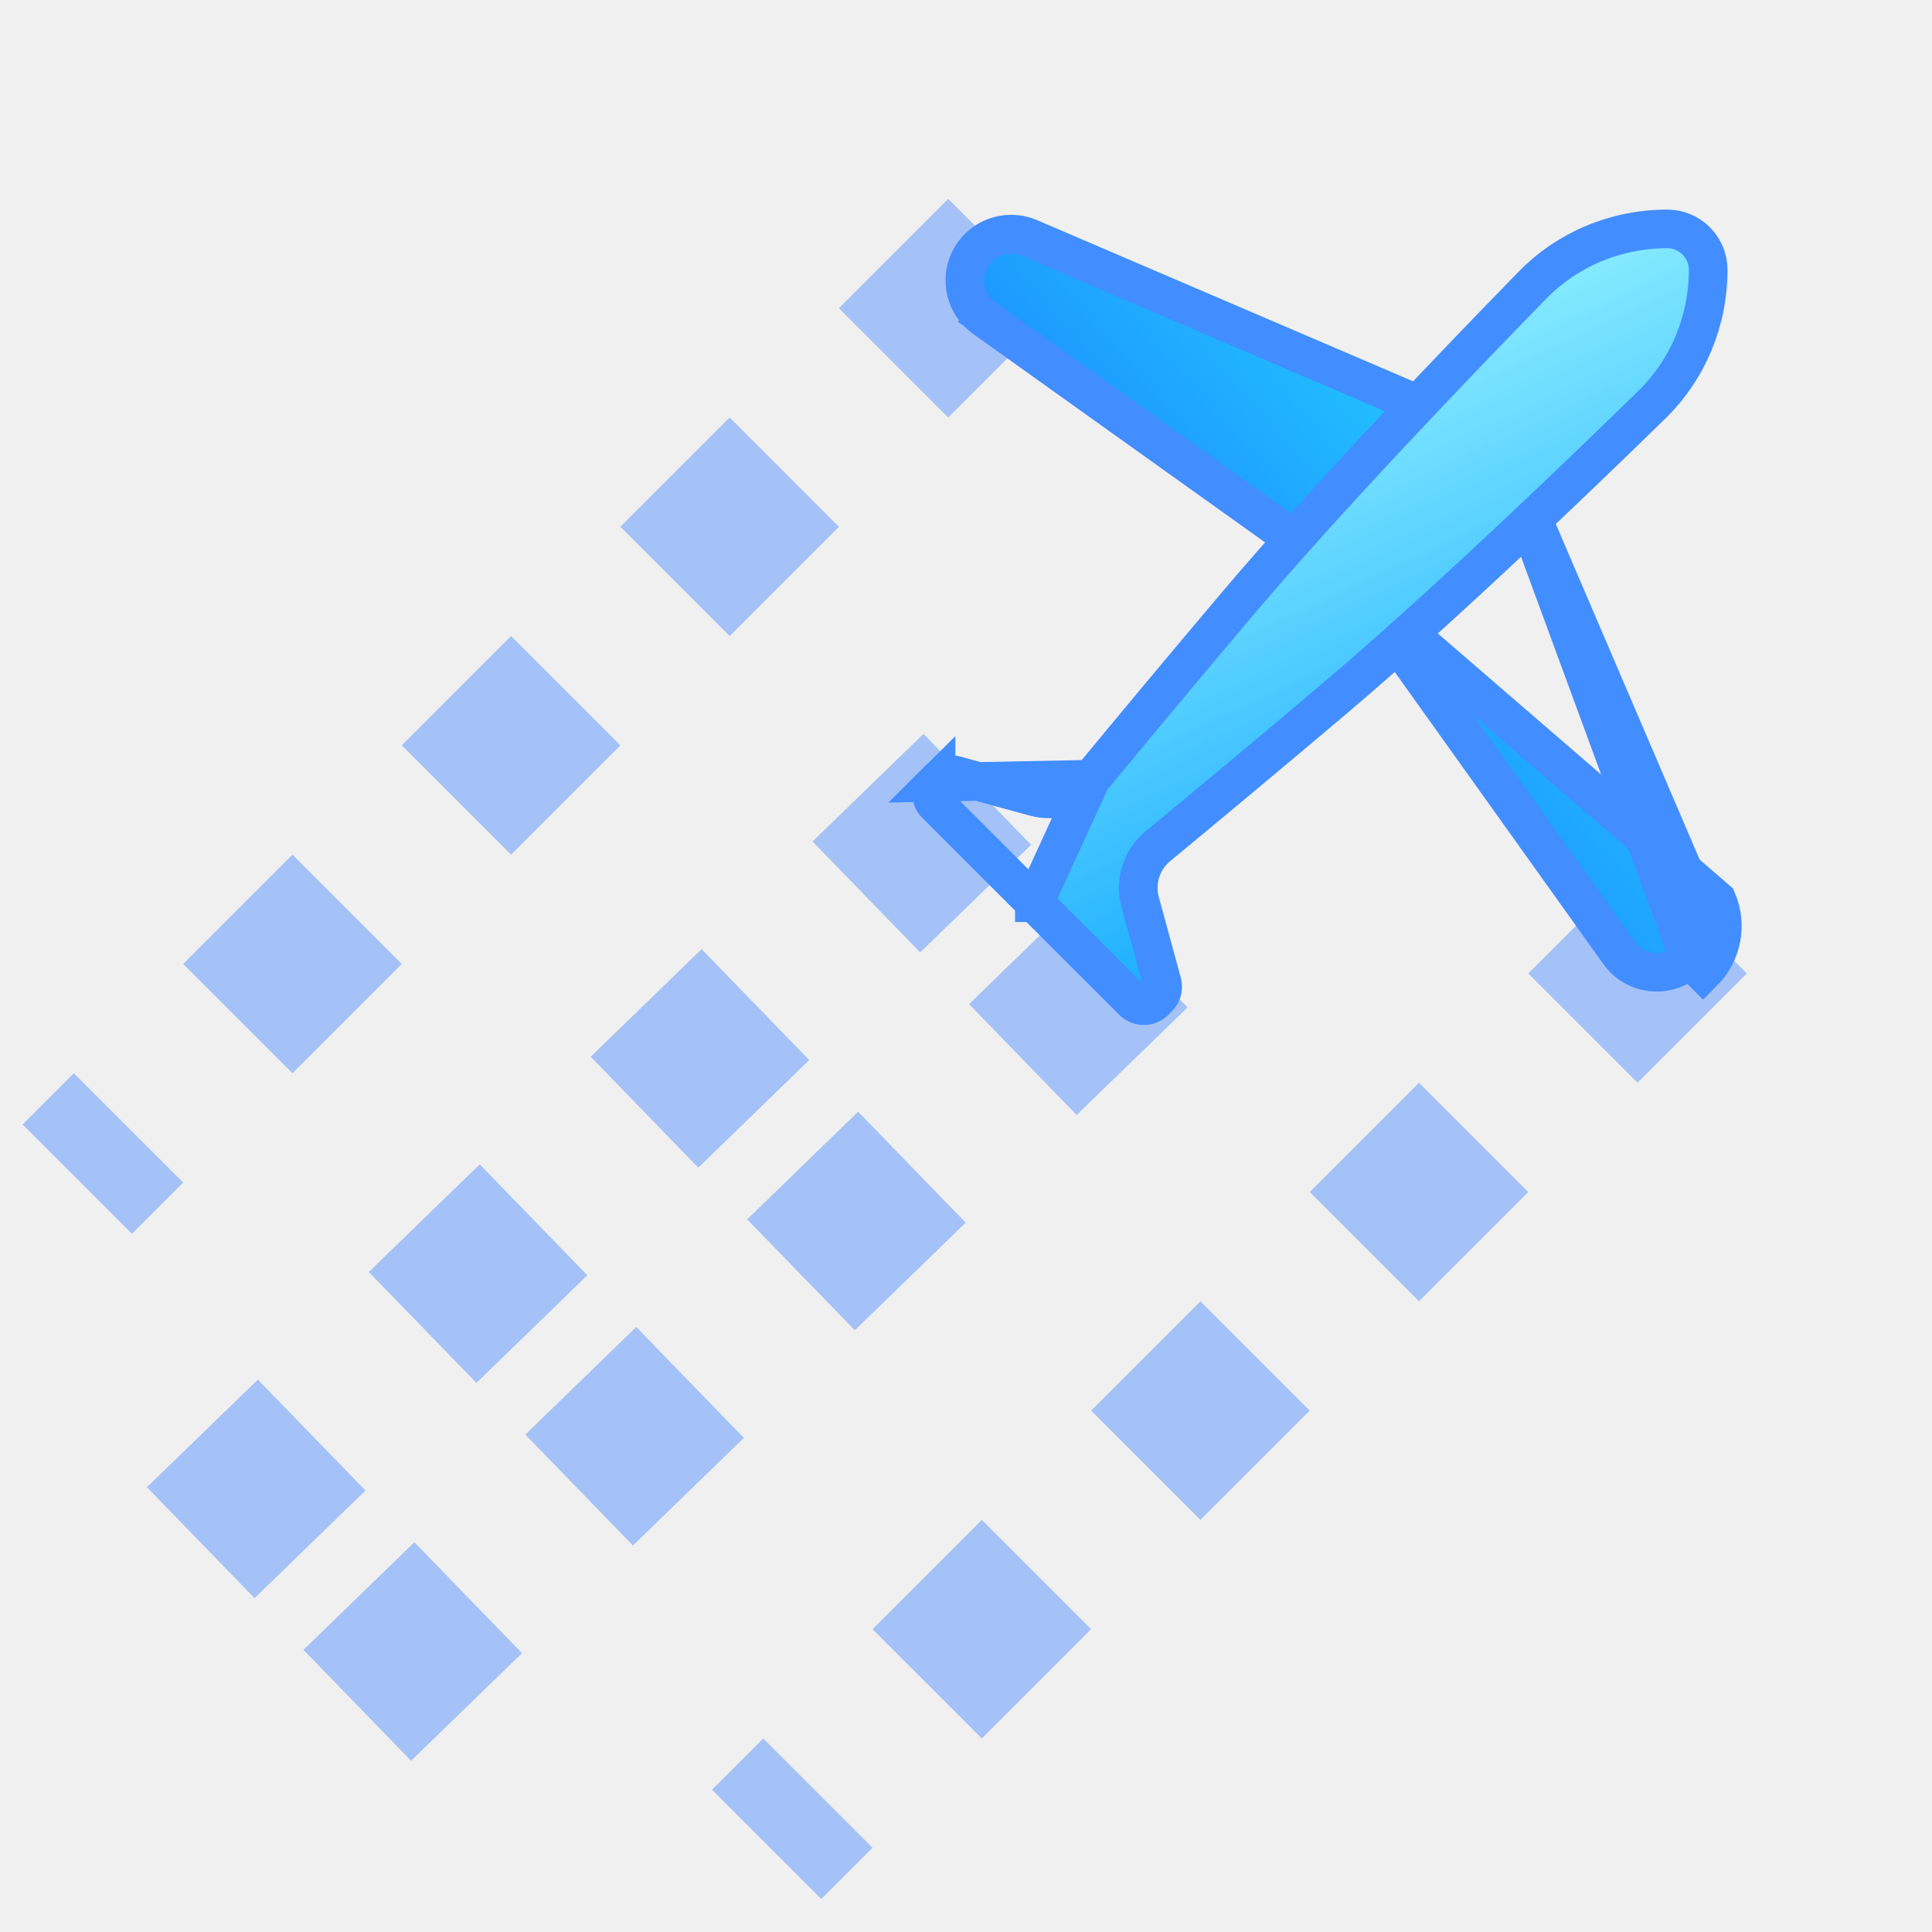
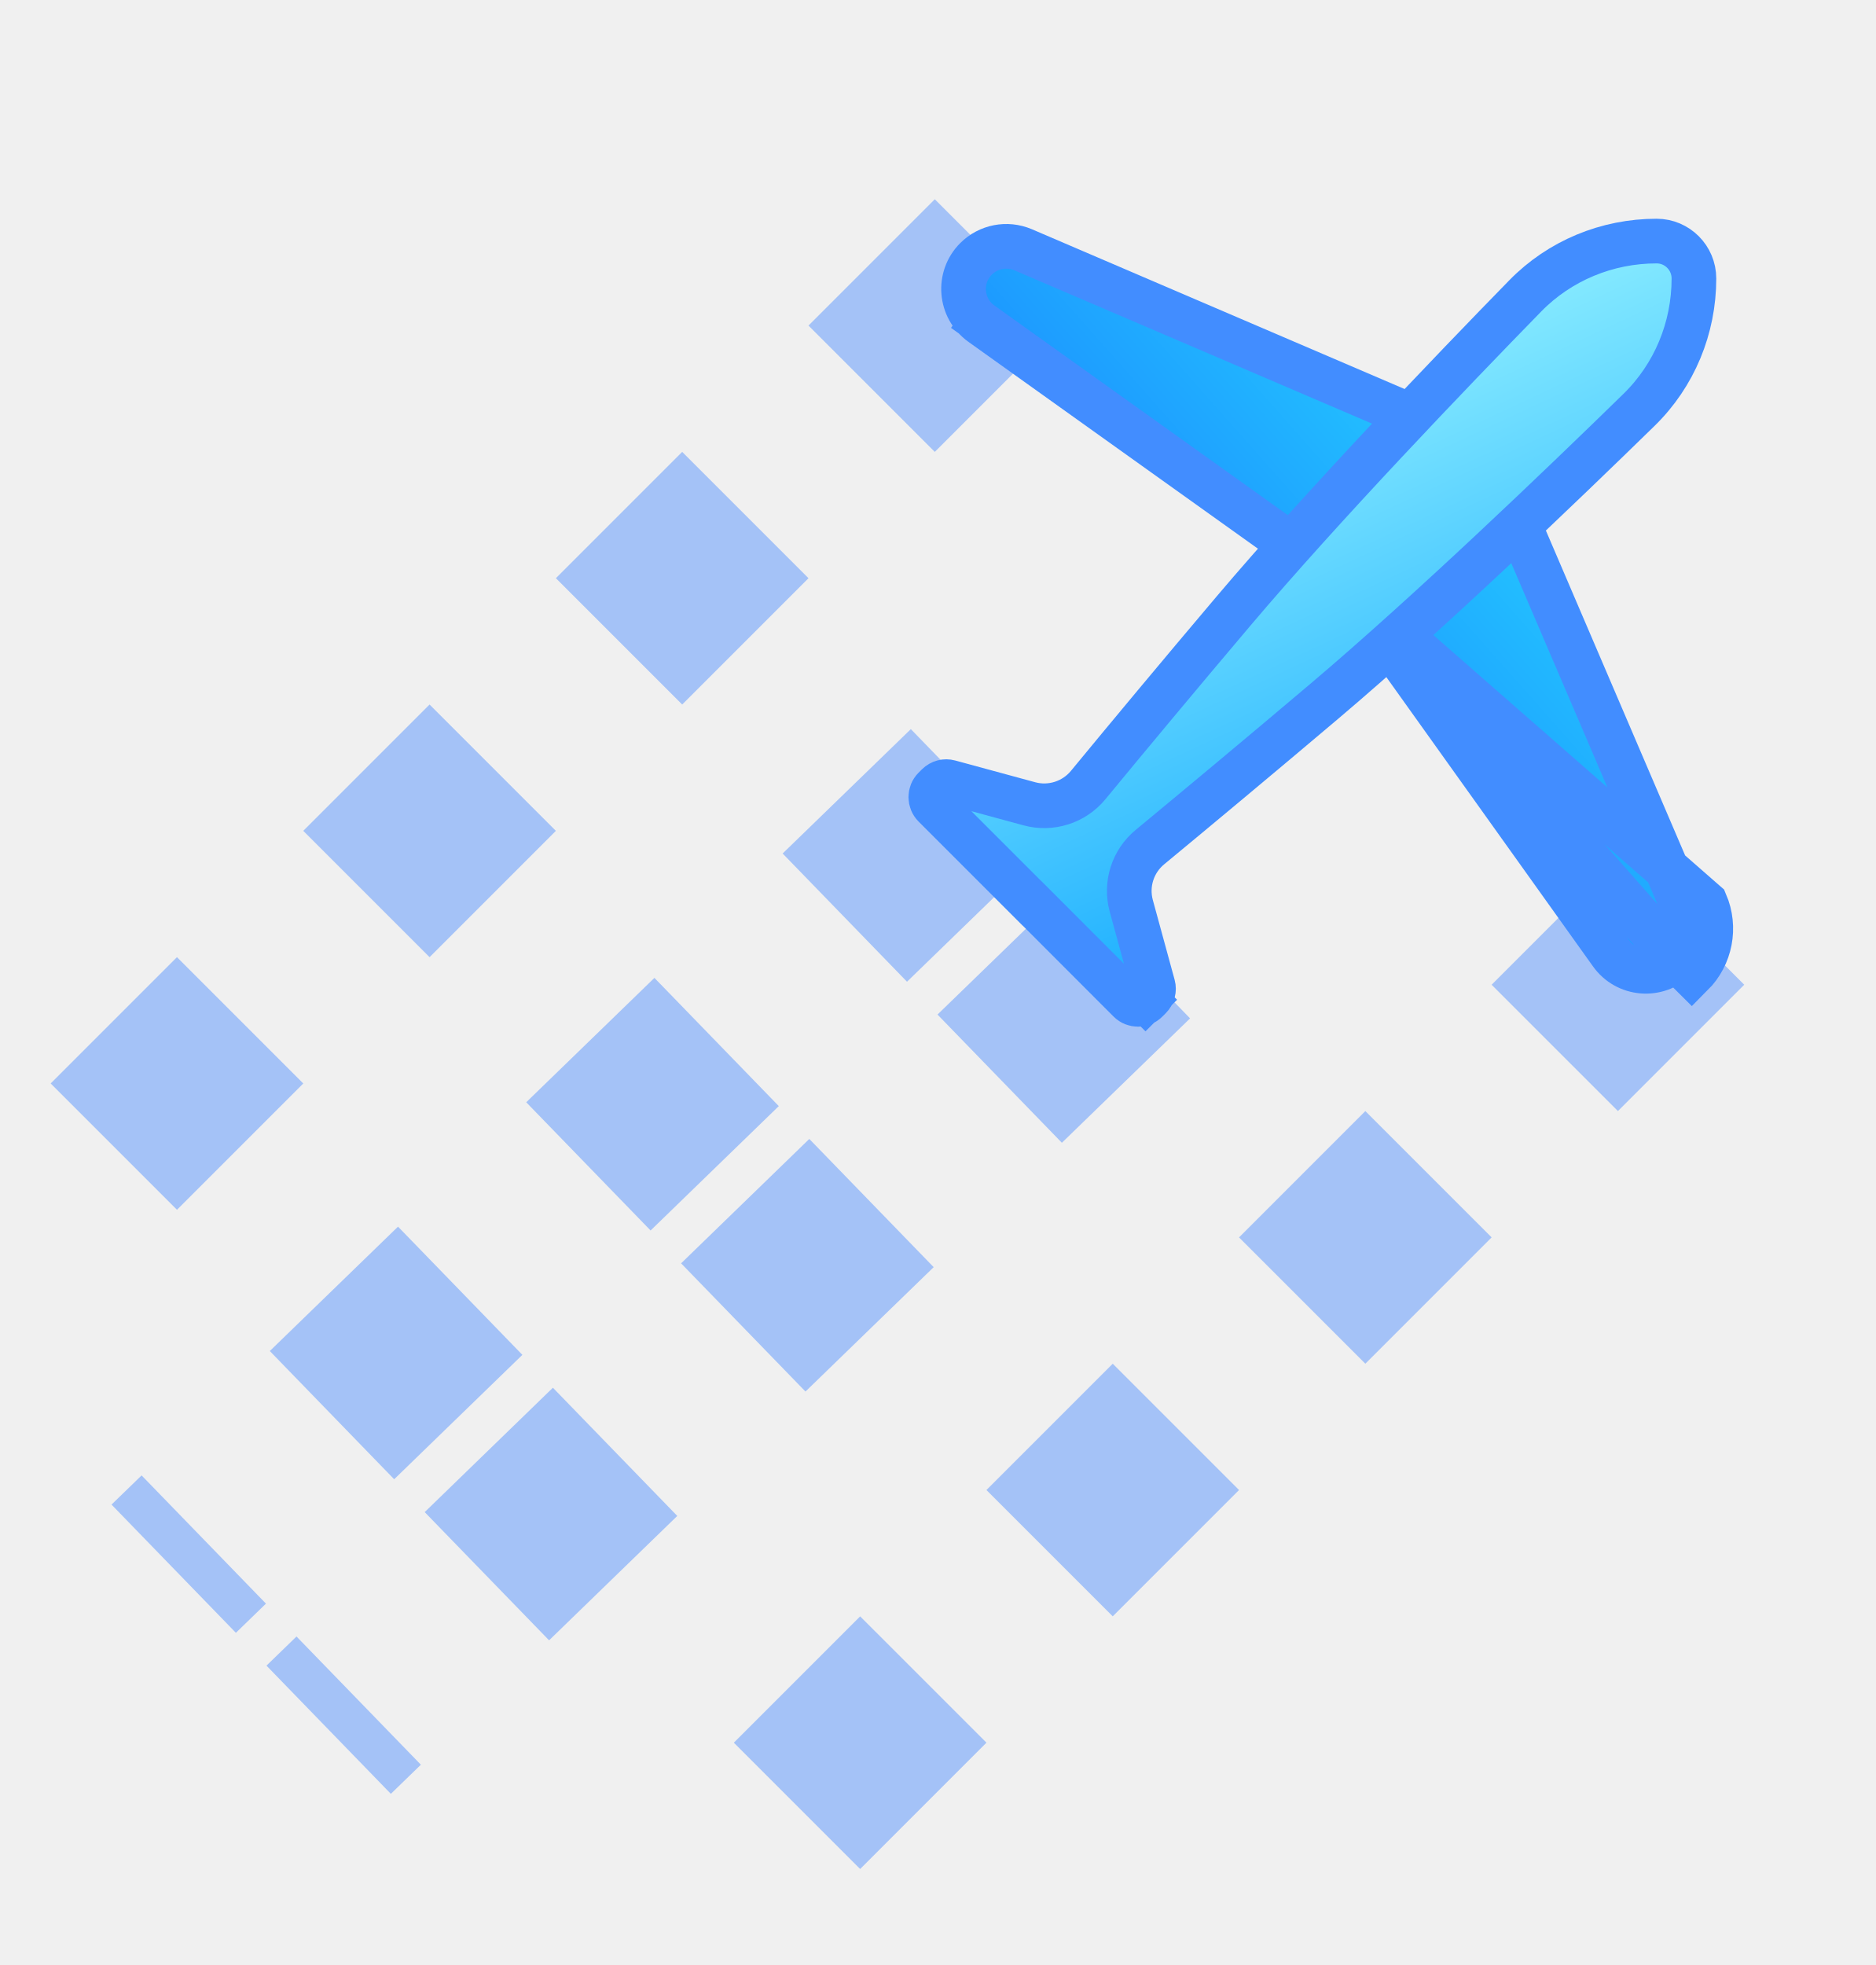
- <svg xmlns="http://www.w3.org/2000/svg" width="25" height="25" viewBox="0 0 25 25" fill="none">
-   <path d="M12.977 3.281L1 15.258" stroke="#A4C2F7" stroke-width="2" stroke-dasharray="2 2" />
-   <path d="M21.897 11.889L9.92 23.866" stroke="#A4C2F7" stroke-width="2" stroke-dasharray="2 2" />
-   <path d="M12.646 10.214L2.207 20.341" stroke="#A4C2F7" stroke-width="2" stroke-dasharray="2 2" />
-   <path d="M14.671 12.318L4.233 22.445" stroke="#A4C2F7" stroke-width="2" stroke-dasharray="2 2" />
-   <mask id="mask0_1585_25655" style="mask-type:luminance" maskUnits="userSpaceOnUse" x="9" y="0" width="16" height="16">
-     <path d="M9.915 0.866H24.326V15.278H9.915V0.866Z" fill="white" />
+ <svg xmlns="http://www.w3.org/2000/svg" width="21" height="22" viewBox="0 0 21 22" fill="none">
+   <path d="M11.174 2.938L0.906 13.206" stroke="#A4C2F7" stroke-width="2" stroke-dasharray="2 2" />
+   <path d="M18.823 10.318L8.555 20.587" stroke="#A4C2F7" stroke-width="2" stroke-dasharray="2 2" />
+   <path d="M10.895 8.881L1.945 17.563" stroke="#A4C2F7" stroke-width="2" stroke-dasharray="2 2" />
+   <path d="M12.629 10.684L3.68 19.366" stroke="#A4C2F7" stroke-width="2" stroke-dasharray="2 2" />
+   <mask id="mask0_5436_5120" style="mask-type:luminance" maskUnits="userSpaceOnUse" x="8" y="0" width="13" height="14">
+     <path d="M8.555 0.867H20.91V13.222H8.555V0.867Z" fill="white" />
  </mask>
-   <g mask="url(#mask0_1585_25655)">
-     <path d="M17.64 7.694L17.64 7.694L20.951 12.33C21.166 12.631 21.599 12.667 21.861 12.405C21.861 12.405 21.861 12.405 21.861 12.405M17.64 7.694L22.218 11.648C22.355 11.967 22.283 12.337 22.038 12.582L21.861 12.405M17.64 7.694C17.566 7.591 17.475 7.501 17.372 7.427C17.372 7.427 17.372 7.427 17.372 7.427L12.736 4.116L12.599 4.308L12.736 4.116C12.435 3.901 12.399 3.467 12.661 3.205C12.834 3.032 13.095 2.982 13.32 3.078L19.388 5.679M17.64 7.694L19.388 5.679M21.861 12.405C22.034 12.232 22.084 11.971 21.988 11.746L19.388 5.679M21.861 12.405L19.388 5.679" fill="url(#paint0_linear_1585_25655)" stroke="#428DFF" stroke-width="0.5" />
-     <path d="M14.117 10.083L14.117 10.083C13.941 10.295 13.658 10.385 13.392 10.313L13.392 10.313L12.35 10.028C12.35 10.028 12.35 10.028 12.35 10.028C12.28 10.009 12.206 10.029 12.155 10.08L12.155 10.08L12.112 10.123L14.117 10.083ZM14.117 10.083C14.635 9.455 15.291 8.667 16.016 7.81C17.184 6.43 18.853 4.691 19.829 3.691C20.287 3.222 20.916 2.962 21.574 2.962C21.866 2.962 22.104 3.2 22.104 3.492C22.104 4.15 21.844 4.779 21.375 5.237C20.375 6.214 18.636 7.882 17.256 9.05L17.256 9.05C16.399 9.775 15.611 10.431 14.983 10.95L14.983 10.95C14.771 11.125 14.681 11.408 14.754 11.674L14.754 11.674L15.038 12.716C15.038 12.716 15.038 12.716 15.038 12.716C15.057 12.786 15.037 12.86 14.986 12.911L14.986 12.911L14.943 12.954C14.864 13.033 14.738 13.033 14.659 12.954C14.659 12.954 14.659 12.954 14.659 12.954L13.386 11.682L13.386 11.681L13.386 11.681L13.386 11.681L13.385 11.681L13.385 11.68L13.385 11.68M14.117 10.083L13.385 11.68M13.385 11.68L12.112 10.407C12.112 10.407 12.112 10.407 12.112 10.407M13.385 11.68L12.112 10.407M12.112 10.407C12.033 10.329 12.033 10.202 12.112 10.124L12.112 10.407Z" fill="url(#paint1_linear_1585_25655)" stroke="#428DFF" stroke-width="0.5" />
+   <g mask="url(#mask0_5436_5120)">
+     <path d="M15.201 6.7L15.201 6.7L18.04 10.674C18.211 10.915 18.557 10.943 18.766 10.735C18.766 10.735 18.766 10.735 18.766 10.735M15.201 6.7L19.097 10.11C19.214 10.384 19.153 10.701 18.943 10.911L18.766 10.735M15.201 6.7C15.135 6.609 15.055 6.528 14.963 6.463C14.963 6.463 14.963 6.463 14.963 6.463L10.989 3.624L10.852 3.816L10.989 3.624C10.749 3.452 10.72 3.106 10.929 2.898C11.067 2.76 11.275 2.72 11.455 2.796L16.643 5.02L18.867 10.209C18.944 10.388 18.904 10.597 18.766 10.735M15.201 6.7L18.766 10.735" fill="url(#paint0_linear_5436_5120)" stroke="#428DFF" stroke-width="0.5" />
+     <path d="M12.183 8.791L12.183 8.791C12.627 8.252 13.189 7.577 13.811 6.842C14.811 5.661 16.241 4.17 17.078 3.313C17.464 2.918 17.994 2.699 18.549 2.699C18.78 2.699 18.967 2.887 18.967 3.118C18.967 3.673 18.748 4.202 18.353 4.588C17.496 5.425 16.006 6.855 14.824 7.855L14.824 7.855C14.089 8.477 13.414 9.039 12.876 9.484L12.876 9.484C12.683 9.643 12.601 9.9 12.667 10.142L12.667 10.142L12.911 11.035C12.911 11.035 12.911 11.035 12.911 11.035C12.924 11.082 12.91 11.133 12.876 11.167L12.876 11.167L12.838 11.205L13.003 11.37L12.838 11.205C12.785 11.258 12.699 11.258 12.646 11.205L11.555 10.113L11.554 10.113L11.554 10.113L11.554 10.113L11.553 10.112L11.553 10.112L10.462 9.021C10.409 8.967 10.409 8.881 10.462 8.828L10.499 8.791L10.499 8.791C10.534 8.756 10.584 8.743 10.631 8.756L11.525 8.999L11.525 8.999C11.766 9.065 12.024 8.983 12.183 8.791Z" fill="url(#paint1_linear_5436_5120)" stroke="#428DFF" stroke-width="0.5" />
  </g>
  <defs>
-     <linearGradient id="paint0_linear_1585_25655" x1="10.407" y1="2.045" x2="13.799" y2="-0.961" gradientUnits="userSpaceOnUse">
+     <linearGradient id="paint0_linear_5436_5120" x1="8.972" y1="1.877" x2="11.879" y2="-0.699" gradientUnits="userSpaceOnUse">
      <stop stop-color="#1C92FF" />
      <stop offset="1" stop-color="#24CAFF" />
    </linearGradient>
-     <linearGradient id="paint1_linear_1585_25655" x1="21.741" y1="1.07" x2="25.115" y2="8.28" gradientUnits="userSpaceOnUse">
+     <linearGradient id="paint1_linear_5436_5120" x1="18.691" y1="1.041" x2="21.584" y2="7.222" gradientUnits="userSpaceOnUse">
      <stop stop-color="#A0F9FF" />
      <stop offset="1" stop-color="#18ACFF" />
    </linearGradient>
  </defs>
</svg>
